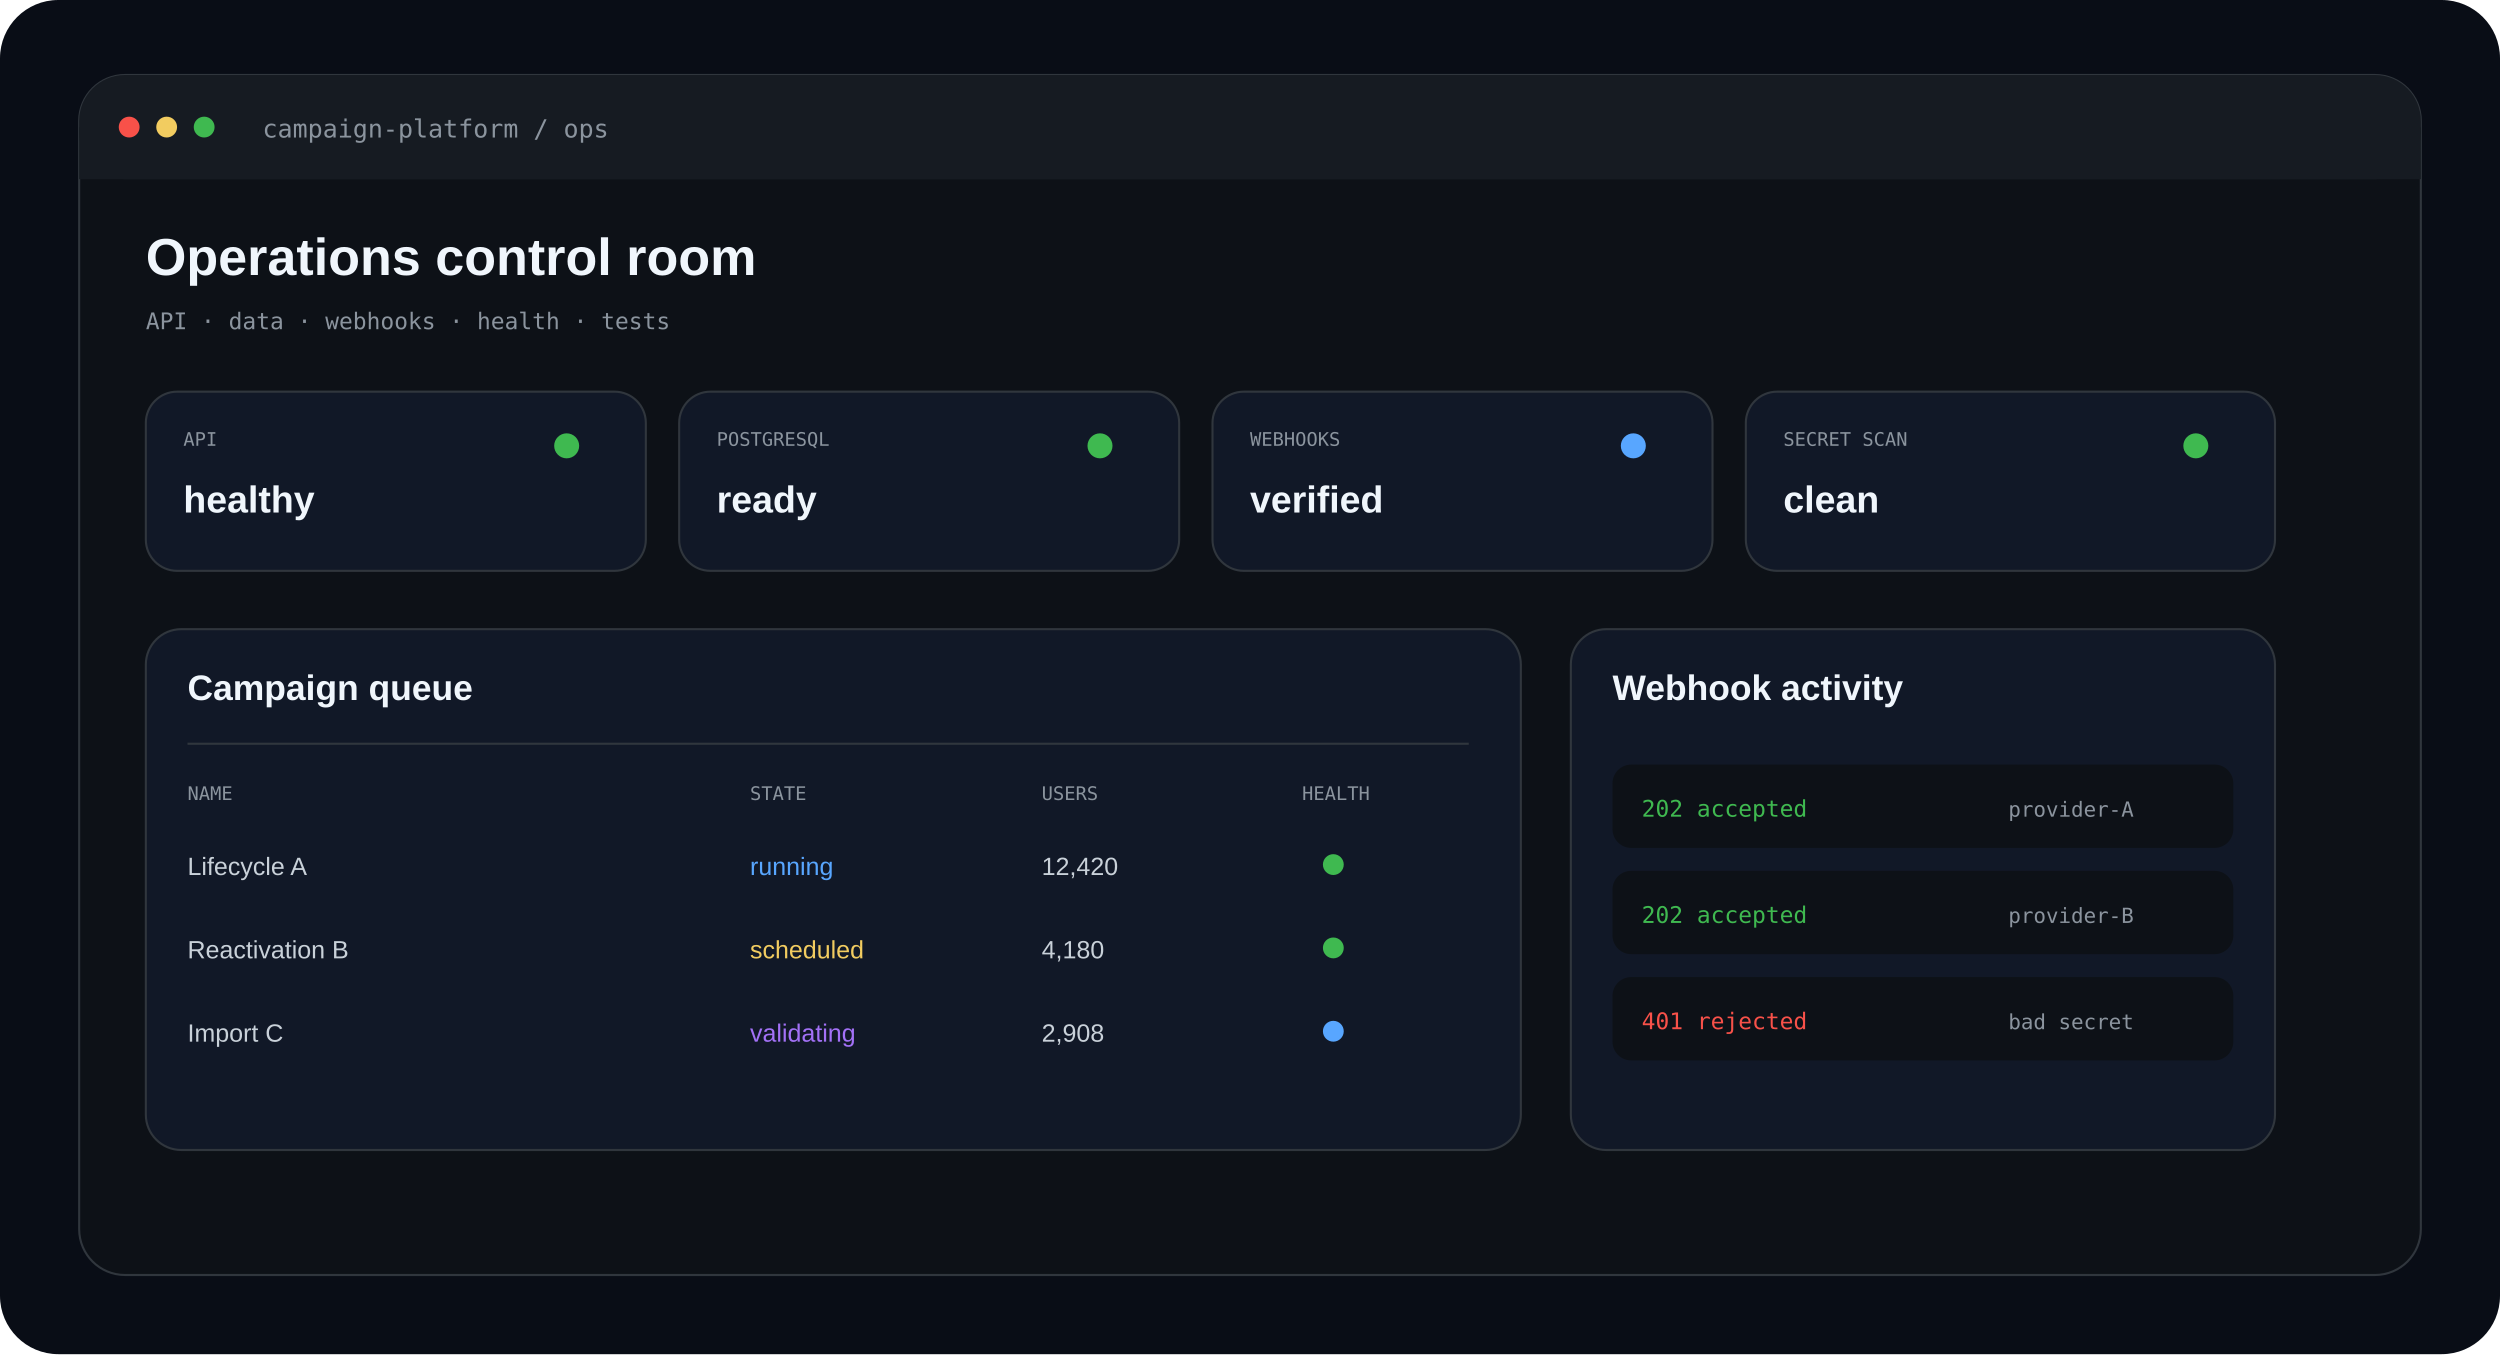
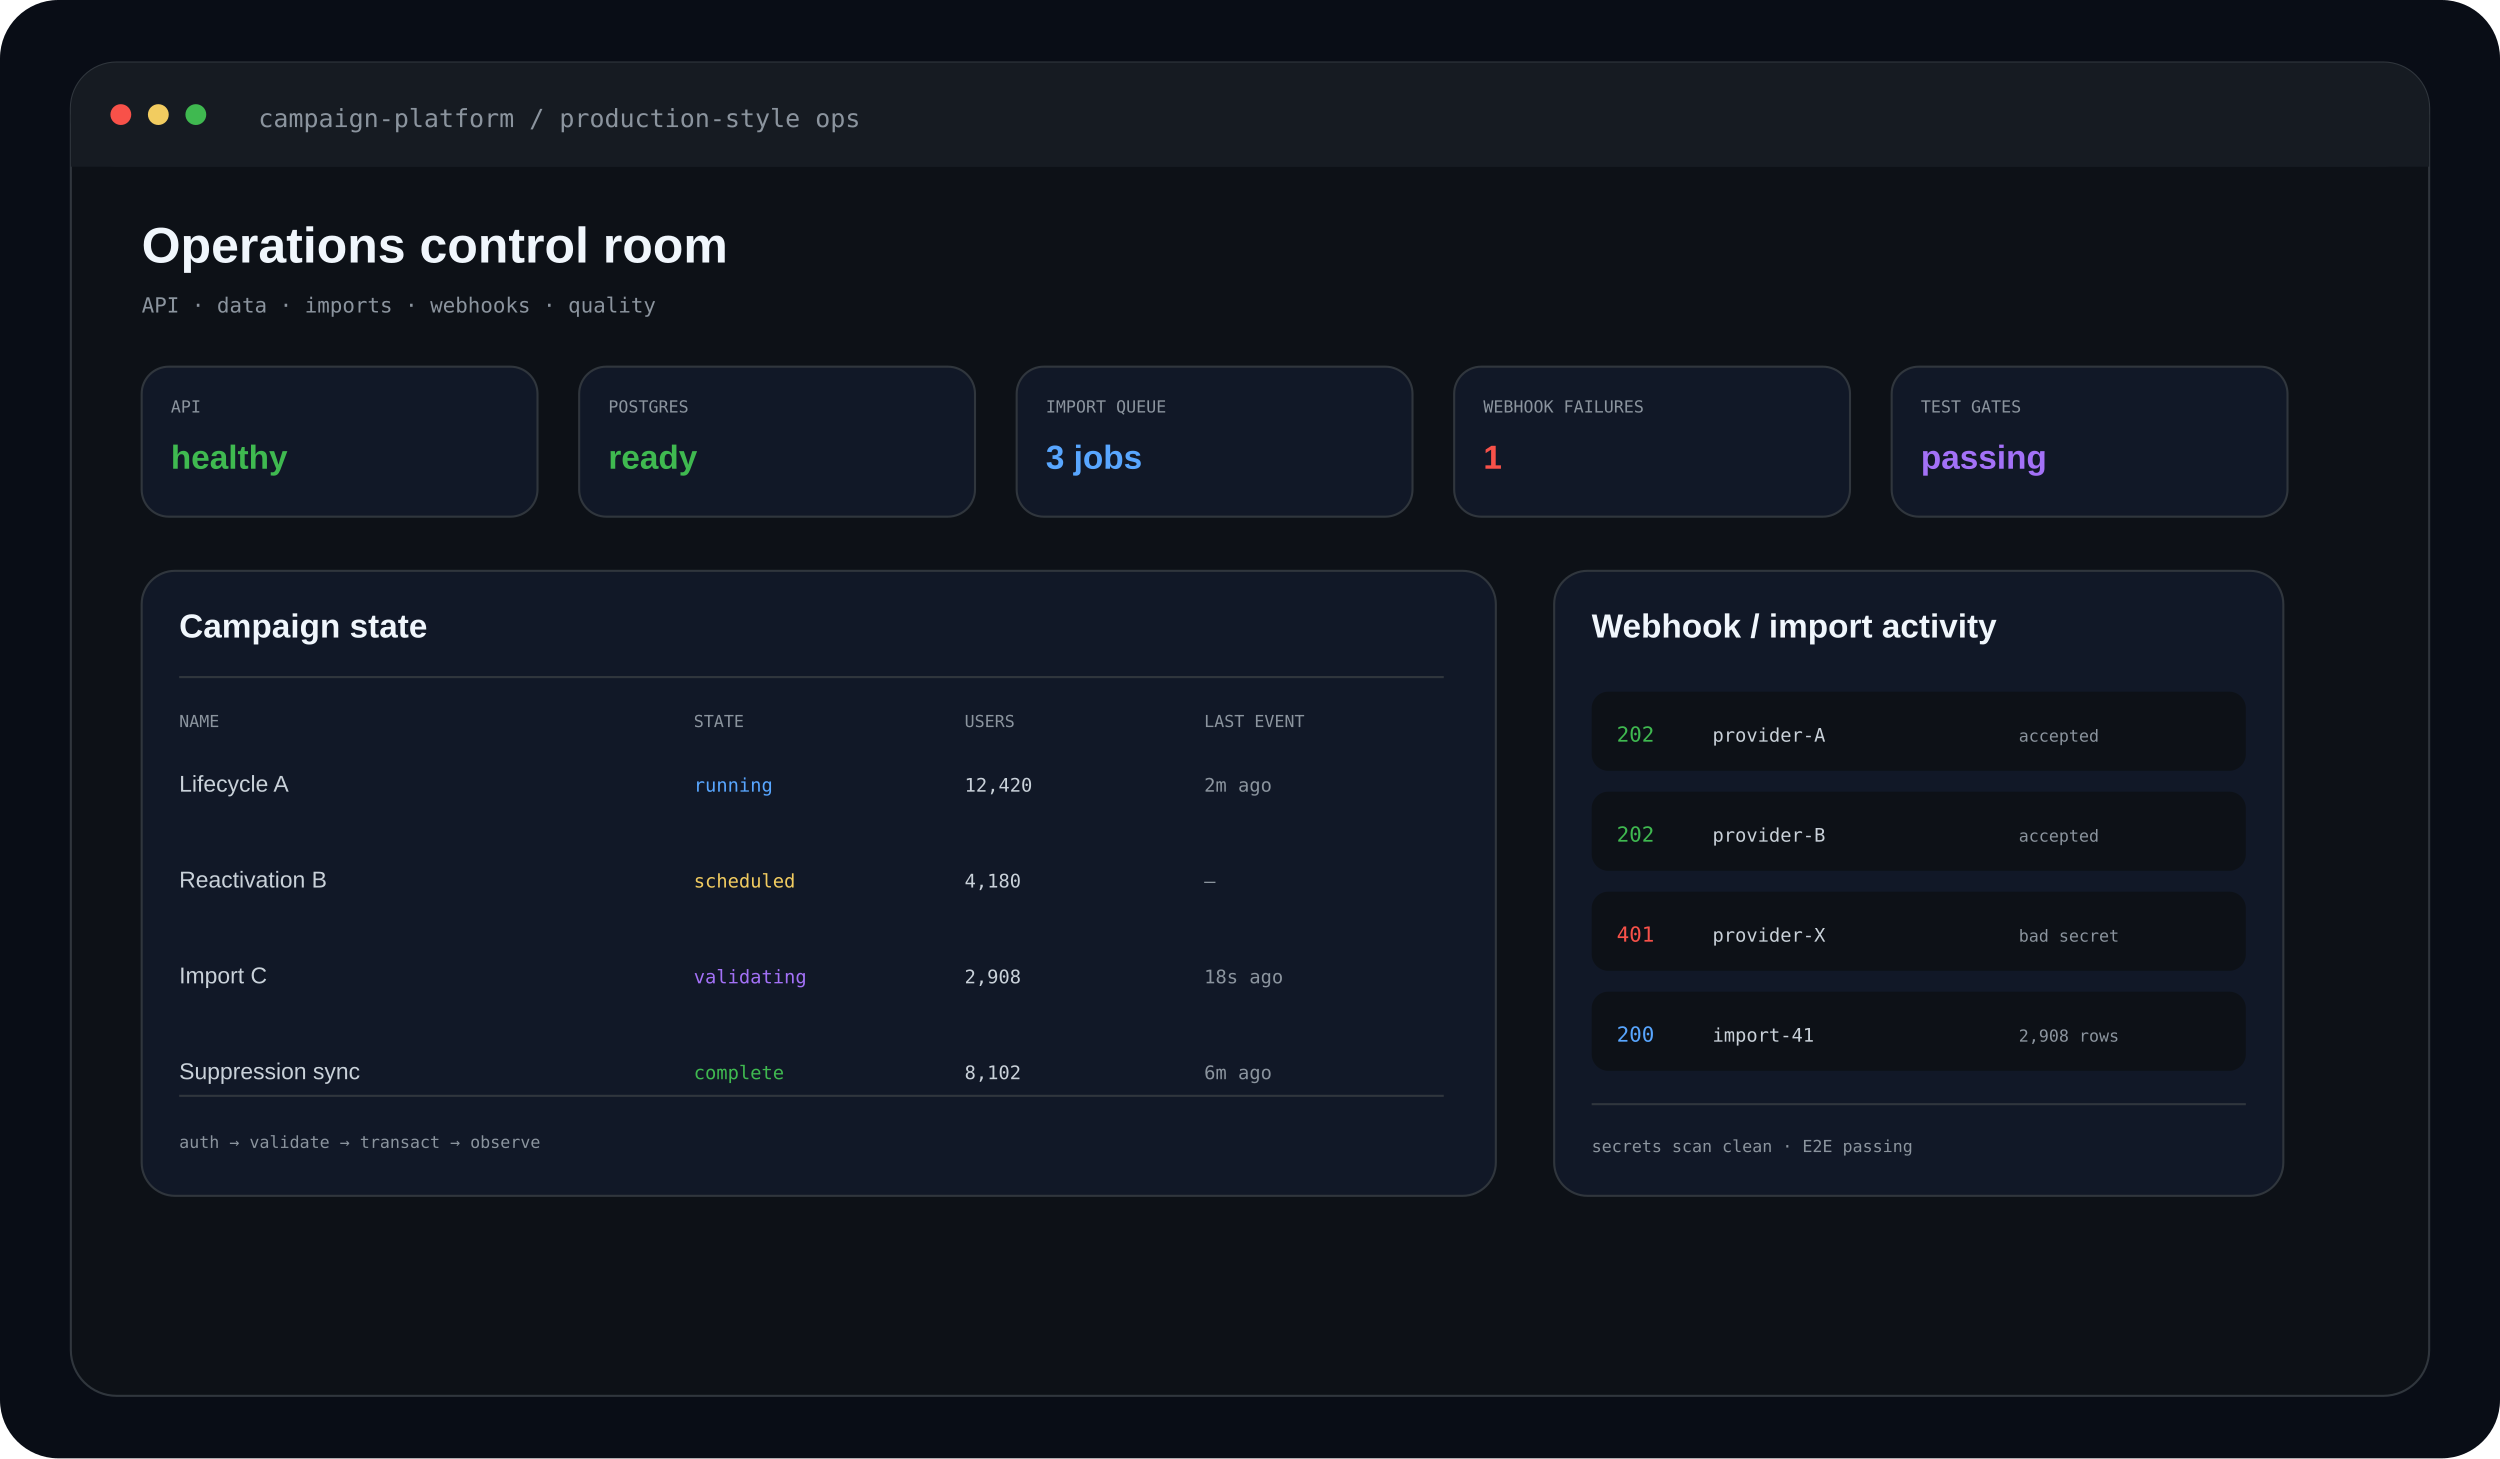
- <svg xmlns="http://www.w3.org/2000/svg" width="1200" height="650" viewBox="0 0 1200 650">
-   <rect width="1200" height="650" rx="28" fill="#090d16" />
-   <rect x="38" y="36" width="1124" height="576" rx="22" fill="#0d1117" stroke="#30363d" />
-   <rect x="38" y="36" width="1124" height="50" rx="22" fill="#161b22" />
-   <rect x="38" y="61" width="1124" height="25" fill="#161b22" />
-   <circle cx="62" cy="61" r="5" fill="#f85149" />
-   <circle cx="80" cy="61" r="5" fill="#f2cc60" />
-   <circle cx="98" cy="61" r="5" fill="#3fb950" />
-   <text x="126" y="66" fill="#8b949e" font-family="monospace" font-size="12">campaign-platform / ops</text>
-   <text x="70" y="132" fill="#f0f6fc" font-family="Arial" font-size="25" font-weight="700">Operations control room</text>
-   <text x="70" y="158" fill="#8b949e" font-family="monospace" font-size="11">API · data · webhooks · health · tests</text>
-   <g transform="translate(70 188)">
-     <rect width="240" height="86" rx="15" fill="#111827" stroke="#30363d" />
-     <text x="18" y="26" fill="#8b949e" font-family="monospace" font-size="9">API</text>
-     <circle cx="202" cy="26" r="6" fill="#3fb950" />
-     <text x="18" y="58" fill="#f0f6fc" font-family="Arial" font-size="18" font-weight="700">healthy</text>
+ <svg xmlns="http://www.w3.org/2000/svg" width="1200" height="700" viewBox="0 0 1200 700">
+   <rect width="1200" height="700" rx="28" fill="#090d16" />
+   <rect x="34" y="30" width="1132" height="640" rx="22" fill="#0d1117" stroke="#30363d" />
+   <rect x="34" y="30" width="1132" height="50" rx="22" fill="#161b22" />
+   <rect x="34" y="55" width="1132" height="25" fill="#161b22" />
+   <circle cx="58" cy="55" r="5" fill="#f85149" />
+   <circle cx="76" cy="55" r="5" fill="#f2cc60" />
+   <circle cx="94" cy="55" r="5" fill="#3fb950" />
+   <text x="124" y="61" fill="#8b949e" font-family="monospace" font-size="12">campaign-platform / production-style ops</text>
+   <text x="68" y="126" fill="#f0f6fc" font-family="Arial" font-size="24" font-weight="700">Operations control room</text>
+   <text x="68" y="150" fill="#8b949e" font-family="monospace" font-size="10">API · data · imports · webhooks · quality</text>
+   <g transform="translate(68 176)">
+     <rect width="190" height="72" rx="13" fill="#111827" stroke="#30363d" />
+     <text x="14" y="22" fill="#8b949e" font-family="monospace" font-size="8">API</text>
+     <text x="14" y="49" fill="#3fb950" font-family="Arial" font-size="16" font-weight="700">healthy</text>
  </g>
-   <g transform="translate(326 188)">
-     <rect width="240" height="86" rx="15" fill="#111827" stroke="#30363d" />
-     <text x="18" y="26" fill="#8b949e" font-family="monospace" font-size="9">POSTGRESQL</text>
-     <circle cx="202" cy="26" r="6" fill="#3fb950" />
-     <text x="18" y="58" fill="#f0f6fc" font-family="Arial" font-size="18" font-weight="700">ready</text>
+   <g transform="translate(278 176)">
+     <rect width="190" height="72" rx="13" fill="#111827" stroke="#30363d" />
+     <text x="14" y="22" fill="#8b949e" font-family="monospace" font-size="8">POSTGRES</text>
+     <text x="14" y="49" fill="#3fb950" font-family="Arial" font-size="16" font-weight="700">ready</text>
  </g>
-   <g transform="translate(582 188)">
-     <rect width="240" height="86" rx="15" fill="#111827" stroke="#30363d" />
-     <text x="18" y="26" fill="#8b949e" font-family="monospace" font-size="9">WEBHOOKS</text>
-     <circle cx="202" cy="26" r="6" fill="#58a6ff" />
-     <text x="18" y="58" fill="#f0f6fc" font-family="Arial" font-size="18" font-weight="700">verified</text>
+   <g transform="translate(488 176)">
+     <rect width="190" height="72" rx="13" fill="#111827" stroke="#30363d" />
+     <text x="14" y="22" fill="#8b949e" font-family="monospace" font-size="8">IMPORT QUEUE</text>
+     <text x="14" y="49" fill="#58a6ff" font-family="Arial" font-size="16" font-weight="700">3 jobs</text>
  </g>
-   <g transform="translate(838 188)">
-     <rect width="254" height="86" rx="15" fill="#111827" stroke="#30363d" />
-     <text x="18" y="26" fill="#8b949e" font-family="monospace" font-size="9">SECRET SCAN</text>
-     <circle cx="216" cy="26" r="6" fill="#3fb950" />
-     <text x="18" y="58" fill="#f0f6fc" font-family="Arial" font-size="18" font-weight="700">clean</text>
+   <g transform="translate(698 176)">
+     <rect width="190" height="72" rx="13" fill="#111827" stroke="#30363d" />
+     <text x="14" y="22" fill="#8b949e" font-family="monospace" font-size="8">WEBHOOK FAILURES</text>
+     <text x="14" y="49" fill="#f85149" font-family="Arial" font-size="16" font-weight="700">1</text>
  </g>
-   <g transform="translate(70 302)">
-     <rect width="660" height="250" rx="17" fill="#111827" stroke="#30363d" />
-     <text x="20" y="34" fill="#f0f6fc" font-family="Arial" font-size="17" font-weight="700">Campaign queue</text>
-     <line x1="20" y1="55" x2="635" y2="55" stroke="#30363d" />
-     <text x="20" y="82" fill="#8b949e" font-family="monospace" font-size="9">NAME</text>
-     <text x="290" y="82" fill="#8b949e" font-family="monospace" font-size="9">STATE</text>
-     <text x="430" y="82" fill="#8b949e" font-family="monospace" font-size="9">USERS</text>
-     <text x="555" y="82" fill="#8b949e" font-family="monospace" font-size="9">HEALTH</text>
-     <g font-family="Arial" font-size="12" fill="#c9d1d9">
-       <text x="20" y="118">Lifecycle A</text>
-       <text x="290" y="118" fill="#58a6ff">running</text>
-       <text x="430" y="118">12,420</text>
-       <circle cx="570" cy="113" r="5" fill="#3fb950" />
-       <text x="20" y="158">Reactivation B</text>
-       <text x="290" y="158" fill="#f2cc60">scheduled</text>
-       <text x="430" y="158">4,180</text>
-       <circle cx="570" cy="153" r="5" fill="#3fb950" />
-       <text x="20" y="198">Import C</text>
-       <text x="290" y="198" fill="#a371f7">validating</text>
-       <text x="430" y="198">2,908</text>
-       <circle cx="570" cy="193" r="5" fill="#58a6ff" />
+   <g transform="translate(908 176)">
+     <rect width="190" height="72" rx="13" fill="#111827" stroke="#30363d" />
+     <text x="14" y="22" fill="#8b949e" font-family="monospace" font-size="8">TEST GATES</text>
+     <text x="14" y="49" fill="#a371f7" font-family="Arial" font-size="16" font-weight="700">passing</text>
+   </g>
+   <g transform="translate(68 274)">
+     <rect width="650" height="300" rx="16" fill="#111827" stroke="#30363d" />
+     <text x="18" y="32" fill="#f0f6fc" font-family="Arial" font-size="16" font-weight="700">Campaign state</text>
+     <line x1="18" y1="51" x2="625" y2="51" stroke="#30363d" />
+     <text x="18" y="75" fill="#8b949e" font-family="monospace" font-size="8">NAME</text>
+     <text x="265" y="75" fill="#8b949e" font-family="monospace" font-size="8">STATE</text>
+     <text x="395" y="75" fill="#8b949e" font-family="monospace" font-size="8">USERS</text>
+     <text x="510" y="75" fill="#8b949e" font-family="monospace" font-size="8">LAST EVENT</text>
+     <g transform="translate(18 92)">
+       <text x="0" y="14" fill="#c9d1d9" font-family="Arial" font-size="11">Lifecycle A</text>
+       <text x="247" y="14" fill="#58a6ff" font-family="monospace" font-size="9">running</text>
+       <text x="377" y="14" fill="#c9d1d9" font-family="monospace" font-size="9">12,420</text>
+       <text x="492" y="14" fill="#8b949e" font-family="monospace" font-size="9">2m ago</text>
    </g>
+     <g transform="translate(18 138)">
+       <text x="0" y="14" fill="#c9d1d9" font-family="Arial" font-size="11">Reactivation B</text>
+       <text x="247" y="14" fill="#f2cc60" font-family="monospace" font-size="9">scheduled</text>
+       <text x="377" y="14" fill="#c9d1d9" font-family="monospace" font-size="9">4,180</text>
+       <text x="492" y="14" fill="#8b949e" font-family="monospace" font-size="9">—</text>
+     </g>
+     <g transform="translate(18 184)">
+       <text x="0" y="14" fill="#c9d1d9" font-family="Arial" font-size="11">Import C</text>
+       <text x="247" y="14" fill="#a371f7" font-family="monospace" font-size="9">validating</text>
+       <text x="377" y="14" fill="#c9d1d9" font-family="monospace" font-size="9">2,908</text>
+       <text x="492" y="14" fill="#8b949e" font-family="monospace" font-size="9">18s ago</text>
+     </g>
+     <g transform="translate(18 230)">
+       <text x="0" y="14" fill="#c9d1d9" font-family="Arial" font-size="11">Suppression sync</text>
+       <text x="247" y="14" fill="#3fb950" font-family="monospace" font-size="9">complete</text>
+       <text x="377" y="14" fill="#c9d1d9" font-family="monospace" font-size="9">8,102</text>
+       <text x="492" y="14" fill="#8b949e" font-family="monospace" font-size="9">6m ago</text>
+     </g>
+     <line x1="18" y1="252" x2="625" y2="252" stroke="#30363d" />
+     <text x="18" y="277" fill="#8b949e" font-family="monospace" font-size="8">auth → validate → transact → observe</text>
  </g>
-   <g transform="translate(754 302)">
-     <rect width="338" height="250" rx="17" fill="#111827" stroke="#30363d" />
-     <text x="20" y="34" fill="#f0f6fc" font-family="Arial" font-size="17" font-weight="700">Webhook activity</text>
-     <g transform="translate(20 65)">
-       <rect width="298" height="40" rx="9" fill="#0d1117" />
-       <text x="14" y="25" fill="#3fb950" font-family="monospace" font-size="11">202 accepted</text>
-       <text x="190" y="25" fill="#8b949e" font-family="monospace" font-size="10">provider-A</text>
+   <g transform="translate(746 274)">
+     <rect width="350" height="300" rx="16" fill="#111827" stroke="#30363d" />
+     <text x="18" y="32" fill="#f0f6fc" font-family="Arial" font-size="16" font-weight="700">Webhook / import activity</text>
+     <g transform="translate(18 58)">
+       <rect width="314" height="38" rx="8" fill="#0d1117" />
+       <text x="12" y="24" fill="#3fb950" font-family="monospace" font-size="10">202</text>
+       <text x="58" y="24" fill="#c9d1d9" font-family="monospace" font-size="9">provider-A</text>
+       <text x="205" y="24" fill="#8b949e" font-family="monospace" font-size="8">accepted</text>
    </g>
-     <g transform="translate(20 116)">
-       <rect width="298" height="40" rx="9" fill="#0d1117" />
-       <text x="14" y="25" fill="#3fb950" font-family="monospace" font-size="11">202 accepted</text>
-       <text x="190" y="25" fill="#8b949e" font-family="monospace" font-size="10">provider-B</text>
+     <g transform="translate(18 106)">
+       <rect width="314" height="38" rx="8" fill="#0d1117" />
+       <text x="12" y="24" fill="#3fb950" font-family="monospace" font-size="10">202</text>
+       <text x="58" y="24" fill="#c9d1d9" font-family="monospace" font-size="9">provider-B</text>
+       <text x="205" y="24" fill="#8b949e" font-family="monospace" font-size="8">accepted</text>
    </g>
-     <g transform="translate(20 167)">
-       <rect width="298" height="40" rx="9" fill="#0d1117" />
-       <text x="14" y="25" fill="#f85149" font-family="monospace" font-size="11">401 rejected</text>
-       <text x="190" y="25" fill="#8b949e" font-family="monospace" font-size="10">bad secret</text>
+     <g transform="translate(18 154)">
+       <rect width="314" height="38" rx="8" fill="#0d1117" />
+       <text x="12" y="24" fill="#f85149" font-family="monospace" font-size="10">401</text>
+       <text x="58" y="24" fill="#c9d1d9" font-family="monospace" font-size="9">provider-X</text>
+       <text x="205" y="24" fill="#8b949e" font-family="monospace" font-size="8">bad secret</text>
    </g>
+     <g transform="translate(18 202)">
+       <rect width="314" height="38" rx="8" fill="#0d1117" />
+       <text x="12" y="24" fill="#58a6ff" font-family="monospace" font-size="10">200</text>
+       <text x="58" y="24" fill="#c9d1d9" font-family="monospace" font-size="9">import-41</text>
+       <text x="205" y="24" fill="#8b949e" font-family="monospace" font-size="8">2,908 rows</text>
+     </g>
+     <line x1="18" y1="256" x2="332" y2="256" stroke="#30363d" />
+     <text x="18" y="279" fill="#8b949e" font-family="monospace" font-size="8">secrets scan clean · E2E passing</text>
  </g>
</svg>
